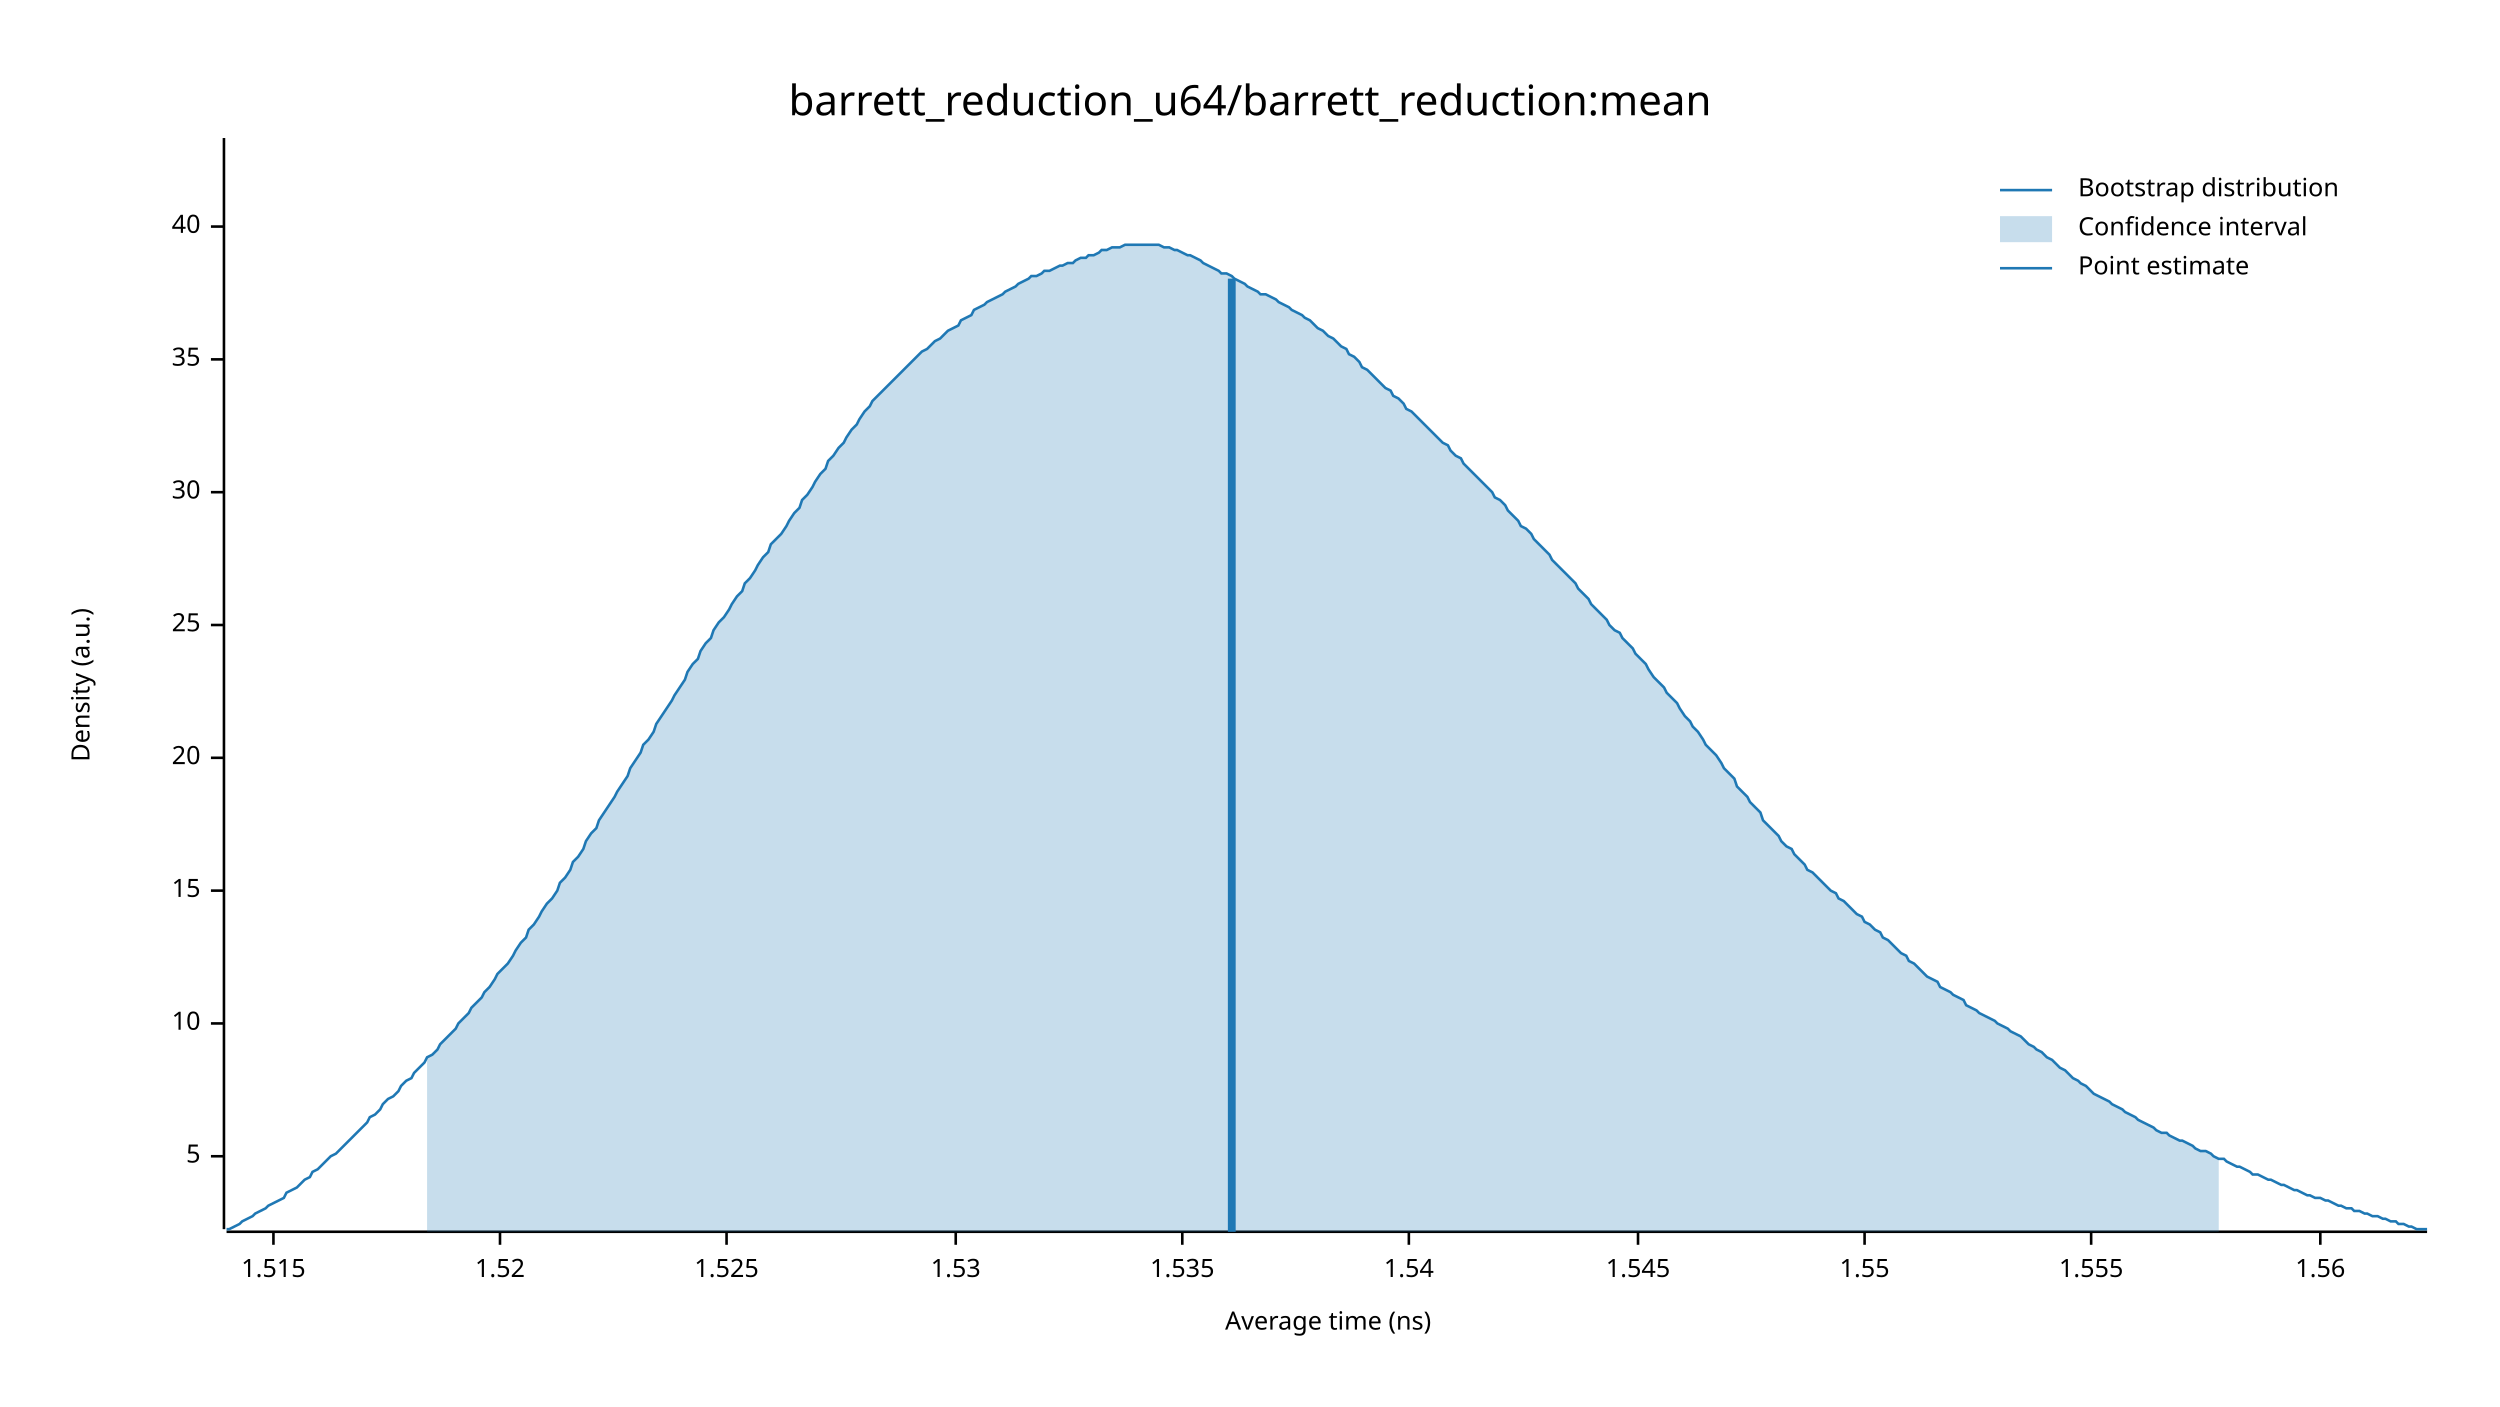
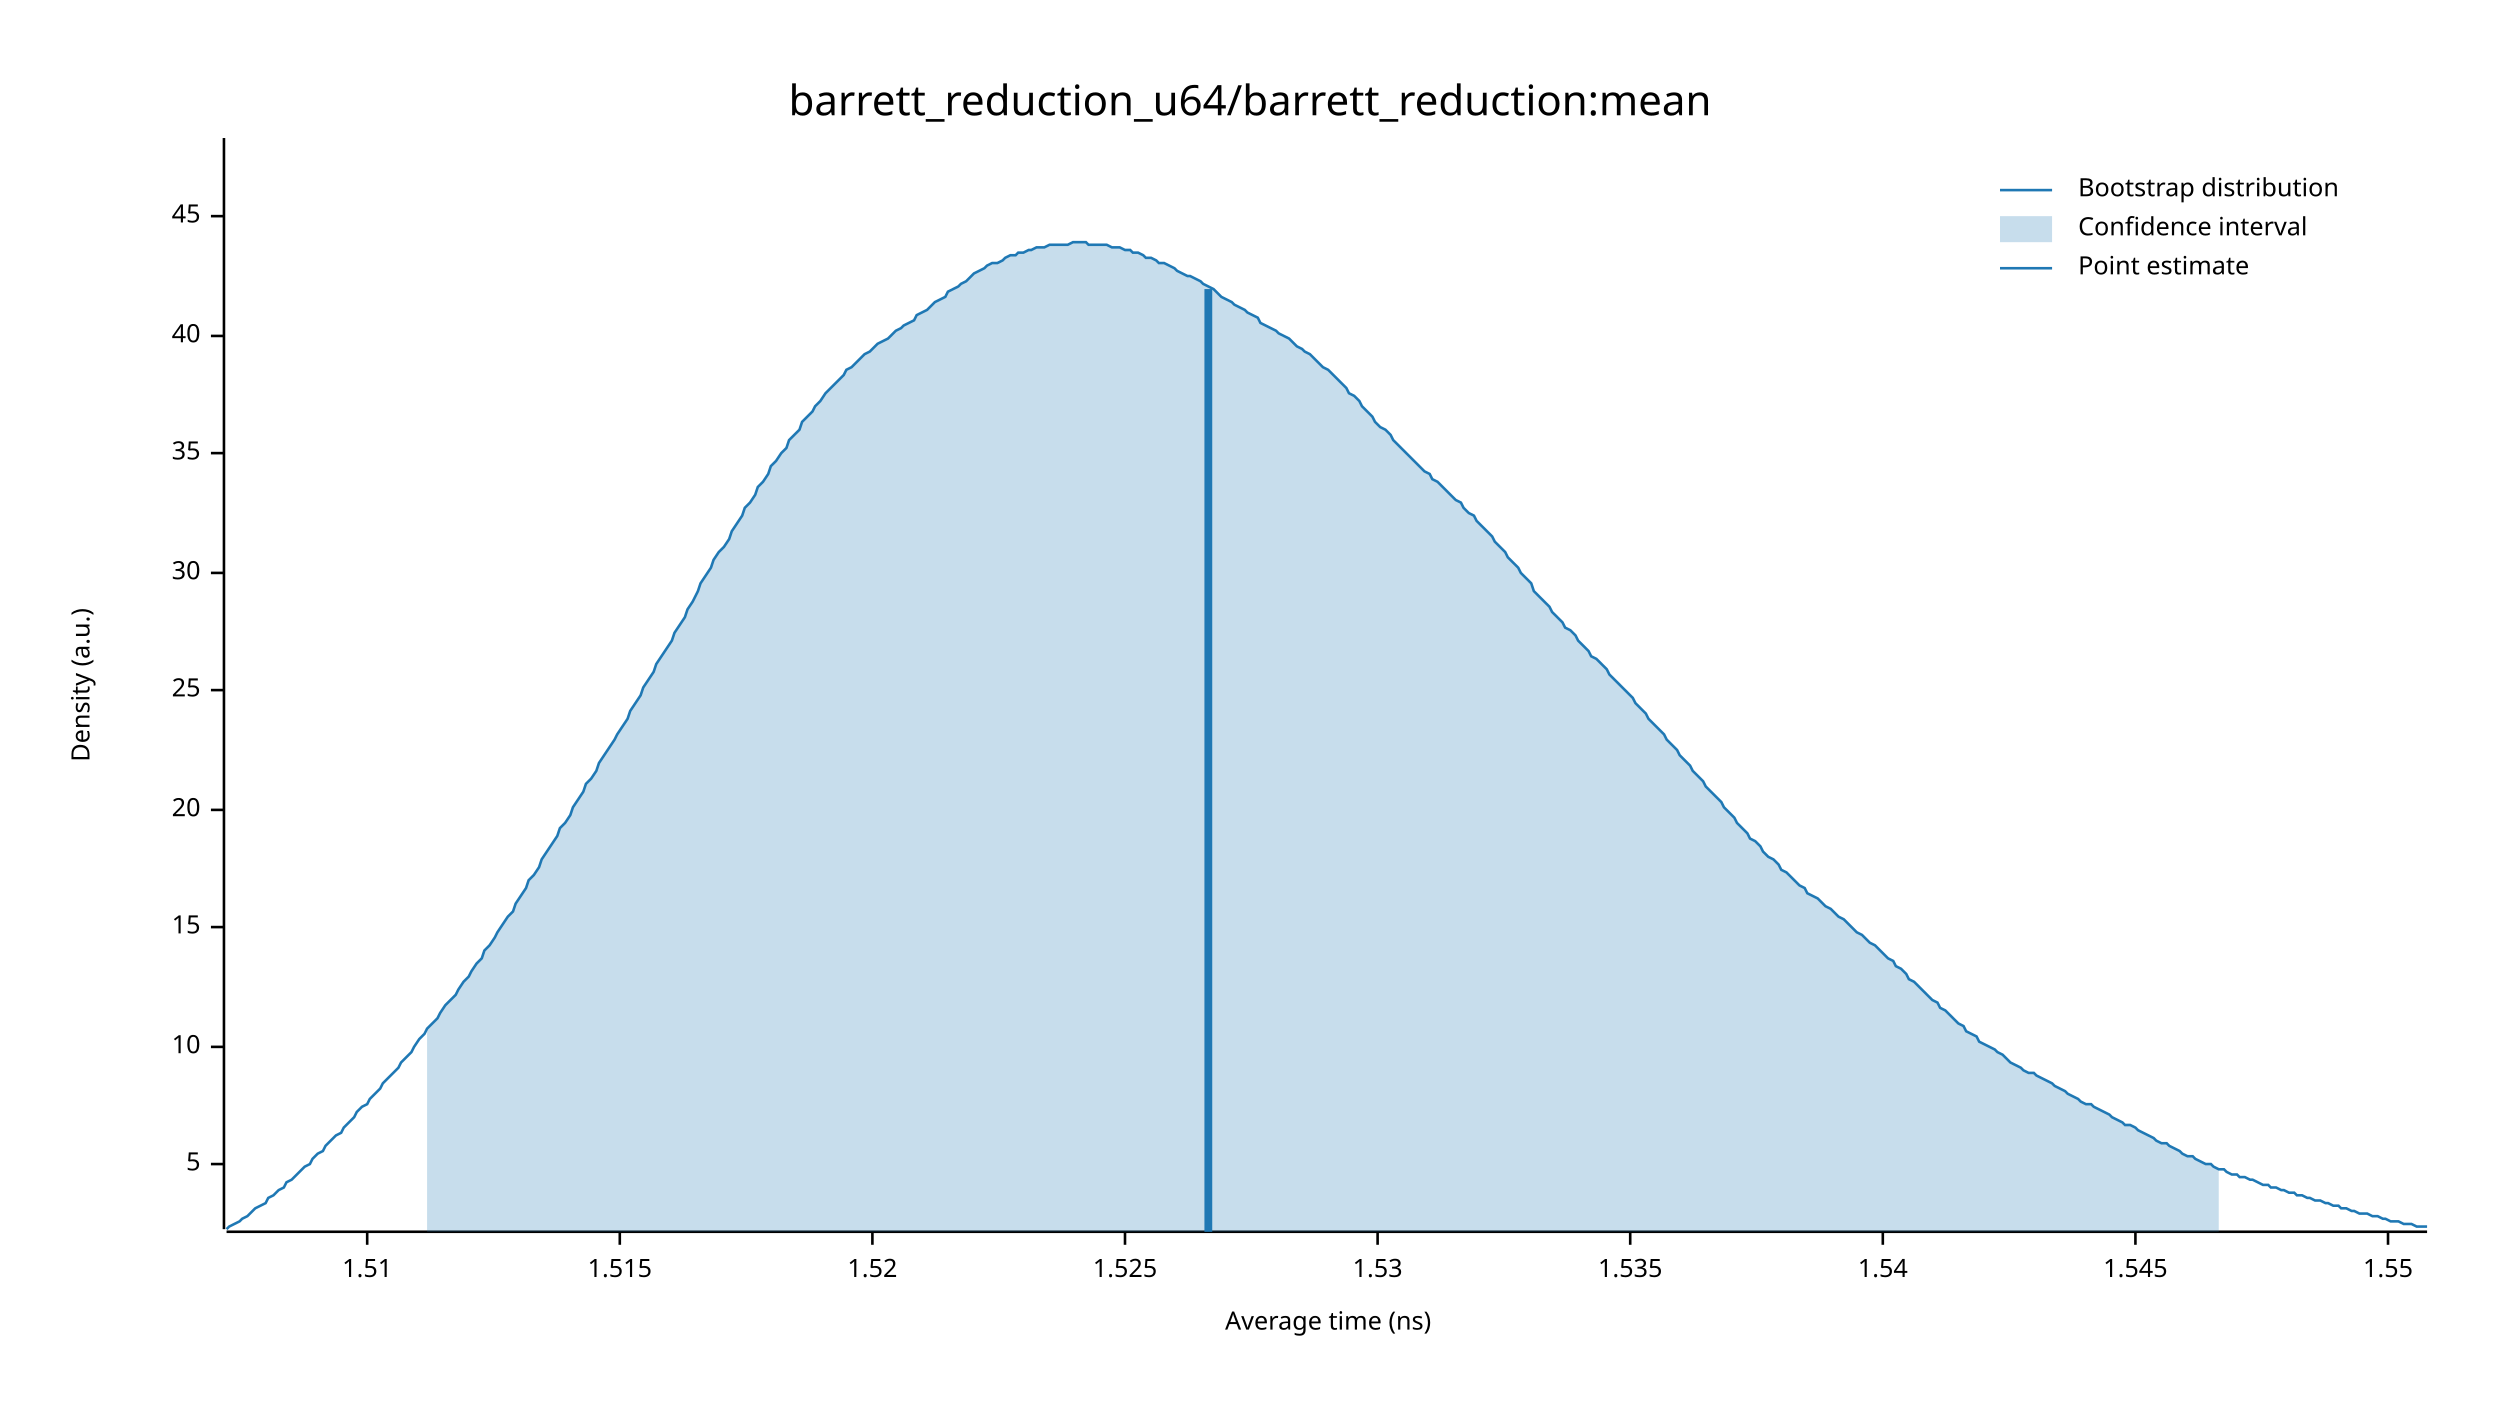
<svg xmlns="http://www.w3.org/2000/svg" width="960" height="540" viewBox="0 0 960 540">
  <text x="480" y="32" dy="0.76em" text-anchor="middle" font-family="sans-serif" font-size="16.129" opacity="1" fill="#000000">
barrett_reduction_u64/barrett_reduction:mean
</text>
  <text x="27" y="263" dy="0.76em" text-anchor="middle" font-family="sans-serif" font-size="9.677" opacity="1" fill="#000000" transform="rotate(270, 27, 263)">
Density (a.u.)
</text>
  <text x="510" y="513" dy="-0.5ex" text-anchor="middle" font-family="sans-serif" font-size="9.677" opacity="1" fill="#000000">
Average time (ns)
</text>
  <polyline fill="none" opacity="1" stroke="#000000" stroke-width="1" points="86,53 86,472 " />
-   <text x="77" y="444" dy="0.5ex" text-anchor="end" font-family="sans-serif" font-size="9.677" opacity="1" fill="#000000">
+   <text x="77" y="447" dy="0.5ex" text-anchor="end" font-family="sans-serif" font-size="9.677" opacity="1" fill="#000000">
5
</text>
-   <polyline fill="none" opacity="1" stroke="#000000" stroke-width="1" points="81,444 86,444 " />
-   <text x="77" y="393" dy="0.5ex" text-anchor="end" font-family="sans-serif" font-size="9.677" opacity="1" fill="#000000">
+   <polyline fill="none" opacity="1" stroke="#000000" stroke-width="1" points="81,447 86,447 " />
+   <text x="77" y="402" dy="0.5ex" text-anchor="end" font-family="sans-serif" font-size="9.677" opacity="1" fill="#000000">
10
</text>
-   <polyline fill="none" opacity="1" stroke="#000000" stroke-width="1" points="81,393 86,393 " />
-   <text x="77" y="342" dy="0.5ex" text-anchor="end" font-family="sans-serif" font-size="9.677" opacity="1" fill="#000000">
+   <polyline fill="none" opacity="1" stroke="#000000" stroke-width="1" points="81,402 86,402 " />
+   <text x="77" y="356" dy="0.5ex" text-anchor="end" font-family="sans-serif" font-size="9.677" opacity="1" fill="#000000">
15
</text>
-   <polyline fill="none" opacity="1" stroke="#000000" stroke-width="1" points="81,342 86,342 " />
-   <text x="77" y="291" dy="0.5ex" text-anchor="end" font-family="sans-serif" font-size="9.677" opacity="1" fill="#000000">
+   <polyline fill="none" opacity="1" stroke="#000000" stroke-width="1" points="81,356 86,356 " />
+   <text x="77" y="311" dy="0.5ex" text-anchor="end" font-family="sans-serif" font-size="9.677" opacity="1" fill="#000000">
20
</text>
-   <polyline fill="none" opacity="1" stroke="#000000" stroke-width="1" points="81,291 86,291 " />
-   <text x="77" y="240" dy="0.5ex" text-anchor="end" font-family="sans-serif" font-size="9.677" opacity="1" fill="#000000">
+   <polyline fill="none" opacity="1" stroke="#000000" stroke-width="1" points="81,311 86,311 " />
+   <text x="77" y="265" dy="0.5ex" text-anchor="end" font-family="sans-serif" font-size="9.677" opacity="1" fill="#000000">
25
</text>
-   <polyline fill="none" opacity="1" stroke="#000000" stroke-width="1" points="81,240 86,240 " />
-   <text x="77" y="189" dy="0.5ex" text-anchor="end" font-family="sans-serif" font-size="9.677" opacity="1" fill="#000000">
+   <polyline fill="none" opacity="1" stroke="#000000" stroke-width="1" points="81,265 86,265 " />
+   <text x="77" y="220" dy="0.5ex" text-anchor="end" font-family="sans-serif" font-size="9.677" opacity="1" fill="#000000">
30
</text>
-   <polyline fill="none" opacity="1" stroke="#000000" stroke-width="1" points="81,189 86,189 " />
-   <text x="77" y="138" dy="0.5ex" text-anchor="end" font-family="sans-serif" font-size="9.677" opacity="1" fill="#000000">
+   <polyline fill="none" opacity="1" stroke="#000000" stroke-width="1" points="81,220 86,220 " />
+   <text x="77" y="174" dy="0.5ex" text-anchor="end" font-family="sans-serif" font-size="9.677" opacity="1" fill="#000000">
35
</text>
-   <polyline fill="none" opacity="1" stroke="#000000" stroke-width="1" points="81,138 86,138 " />
-   <text x="77" y="87" dy="0.5ex" text-anchor="end" font-family="sans-serif" font-size="9.677" opacity="1" fill="#000000">
+   <polyline fill="none" opacity="1" stroke="#000000" stroke-width="1" points="81,174 86,174 " />
+   <text x="77" y="129" dy="0.5ex" text-anchor="end" font-family="sans-serif" font-size="9.677" opacity="1" fill="#000000">
40
</text>
-   <polyline fill="none" opacity="1" stroke="#000000" stroke-width="1" points="81,87 86,87 " />
+   <polyline fill="none" opacity="1" stroke="#000000" stroke-width="1" points="81,129 86,129 " />
+   <text x="77" y="83" dy="0.5ex" text-anchor="end" font-family="sans-serif" font-size="9.677" opacity="1" fill="#000000">
+ 45
+ </text>
+   <polyline fill="none" opacity="1" stroke="#000000" stroke-width="1" points="81,83 86,83 " />
  <polyline fill="none" opacity="1" stroke="#000000" stroke-width="1" points="87,473 932,473 " />
-   <text x="105" y="483" dy="0.76em" text-anchor="middle" font-family="sans-serif" font-size="9.677" opacity="1" fill="#000000">
+   <text x="141" y="483" dy="0.76em" text-anchor="middle" font-family="sans-serif" font-size="9.677" opacity="1" fill="#000000">
+ 1.51
+ </text>
+   <polyline fill="none" opacity="1" stroke="#000000" stroke-width="1" points="141,473 141,478 " />
+   <text x="238" y="483" dy="0.76em" text-anchor="middle" font-family="sans-serif" font-size="9.677" opacity="1" fill="#000000">
1.515
</text>
-   <polyline fill="none" opacity="1" stroke="#000000" stroke-width="1" points="105,473 105,478 " />
-   <text x="192" y="483" dy="0.76em" text-anchor="middle" font-family="sans-serif" font-size="9.677" opacity="1" fill="#000000">
+   <polyline fill="none" opacity="1" stroke="#000000" stroke-width="1" points="238,473 238,478 " />
+   <text x="335" y="483" dy="0.76em" text-anchor="middle" font-family="sans-serif" font-size="9.677" opacity="1" fill="#000000">
1.52
</text>
-   <polyline fill="none" opacity="1" stroke="#000000" stroke-width="1" points="192,473 192,478 " />
-   <text x="279" y="483" dy="0.76em" text-anchor="middle" font-family="sans-serif" font-size="9.677" opacity="1" fill="#000000">
+   <polyline fill="none" opacity="1" stroke="#000000" stroke-width="1" points="335,473 335,478 " />
+   <text x="432" y="483" dy="0.76em" text-anchor="middle" font-family="sans-serif" font-size="9.677" opacity="1" fill="#000000">
1.525
</text>
-   <polyline fill="none" opacity="1" stroke="#000000" stroke-width="1" points="279,473 279,478 " />
-   <text x="367" y="483" dy="0.76em" text-anchor="middle" font-family="sans-serif" font-size="9.677" opacity="1" fill="#000000">
+   <polyline fill="none" opacity="1" stroke="#000000" stroke-width="1" points="432,473 432,478 " />
+   <text x="529" y="483" dy="0.76em" text-anchor="middle" font-family="sans-serif" font-size="9.677" opacity="1" fill="#000000">
1.53
</text>
-   <polyline fill="none" opacity="1" stroke="#000000" stroke-width="1" points="367,473 367,478 " />
-   <text x="454" y="483" dy="0.76em" text-anchor="middle" font-family="sans-serif" font-size="9.677" opacity="1" fill="#000000">
+   <polyline fill="none" opacity="1" stroke="#000000" stroke-width="1" points="529,473 529,478 " />
+   <text x="626" y="483" dy="0.76em" text-anchor="middle" font-family="sans-serif" font-size="9.677" opacity="1" fill="#000000">
1.535
</text>
-   <polyline fill="none" opacity="1" stroke="#000000" stroke-width="1" points="454,473 454,478 " />
-   <text x="541" y="483" dy="0.76em" text-anchor="middle" font-family="sans-serif" font-size="9.677" opacity="1" fill="#000000">
+   <polyline fill="none" opacity="1" stroke="#000000" stroke-width="1" points="626,473 626,478 " />
+   <text x="723" y="483" dy="0.76em" text-anchor="middle" font-family="sans-serif" font-size="9.677" opacity="1" fill="#000000">
1.54
</text>
-   <polyline fill="none" opacity="1" stroke="#000000" stroke-width="1" points="541,473 541,478 " />
-   <text x="629" y="483" dy="0.76em" text-anchor="middle" font-family="sans-serif" font-size="9.677" opacity="1" fill="#000000">
+   <polyline fill="none" opacity="1" stroke="#000000" stroke-width="1" points="723,473 723,478 " />
+   <text x="820" y="483" dy="0.76em" text-anchor="middle" font-family="sans-serif" font-size="9.677" opacity="1" fill="#000000">
1.545
</text>
-   <polyline fill="none" opacity="1" stroke="#000000" stroke-width="1" points="629,473 629,478 " />
-   <text x="716" y="483" dy="0.76em" text-anchor="middle" font-family="sans-serif" font-size="9.677" opacity="1" fill="#000000">
+   <polyline fill="none" opacity="1" stroke="#000000" stroke-width="1" points="820,473 820,478 " />
+   <text x="917" y="483" dy="0.76em" text-anchor="middle" font-family="sans-serif" font-size="9.677" opacity="1" fill="#000000">
1.55
</text>
-   <polyline fill="none" opacity="1" stroke="#000000" stroke-width="1" points="716,473 716,478 " />
-   <text x="803" y="483" dy="0.76em" text-anchor="middle" font-family="sans-serif" font-size="9.677" opacity="1" fill="#000000">
- 1.555
- </text>
-   <polyline fill="none" opacity="1" stroke="#000000" stroke-width="1" points="803,473 803,478 " />
-   <text x="891" y="483" dy="0.76em" text-anchor="middle" font-family="sans-serif" font-size="9.677" opacity="1" fill="#000000">
- 1.56
- </text>
-   <polyline fill="none" opacity="1" stroke="#000000" stroke-width="1" points="891,473 891,478 " />
-   <polyline fill="none" opacity="1" stroke="#1F78B4" stroke-width="1" points="87,472 88,472 90,471 92,470 93,469 95,468 97,467 98,466 100,465 102,464 103,463 105,462 107,461 109,460 110,458 112,457 114,456 115,455 117,453 119,452 120,450 122,449 124,447 125,446 127,444 129,443 131,441 132,440 134,438 136,436 137,435 139,433 141,431 142,429 144,428 146,426 147,424 149,422 151,421 153,419 154,417 156,415 158,414 159,412 161,410 163,408 164,406 166,405 168,403 169,401 171,399 173,397 175,395 176,393 178,391 180,389 181,387 183,385 185,383 186,381 188,379 190,376 191,374 193,372 195,370 197,367 198,365 200,362 202,360 203,357 205,355 207,352 208,350 210,347 212,345 214,342 215,339 217,337 219,334 220,331 222,329 224,326 225,323 227,320 229,318 230,315 232,312 234,309 236,306 237,304 239,301 241,298 242,295 244,292 246,289 247,286 249,284 251,281 252,278 254,275 256,272 258,269 259,267 261,264 263,261 264,258 266,255 268,253 269,250 271,247 273,245 274,242 276,239 278,237 280,234 281,232 283,229 285,227 286,224 288,222 290,219 291,217 293,214 295,212 296,209 298,207 300,205 302,202 303,200 305,197 307,195 308,192 310,190 312,187 313,185 315,182 317,180 318,177 320,175 322,172 324,170 325,168 327,165 329,163 330,161 332,158 334,156 335,154 337,152 339,150 341,148 342,147 344,145 346,143 347,142 349,140 351,138 352,137 354,135 356,134 357,133 359,131 361,130 363,128 364,127 366,126 368,125 369,123 371,122 373,121 374,119 376,118 378,117 379,116 381,115 383,114 385,113 386,112 388,111 390,110 391,109 393,108 395,107 396,106 398,106 400,105 401,104 403,104 405,103 407,102 408,102 410,101 412,101 413,100 415,99 417,99 418,98 420,98 422,97 423,96 425,96 427,95 429,95 430,95 432,94 434,94 435,94 437,94 439,94 440,94 442,94 444,94 445,94 447,95 449,95 451,96 452,96 454,97 456,98 457,98 459,99 461,100 462,101 464,102 466,103 468,104 469,105 471,105 473,106 474,107 476,108 478,109 479,110 481,111 483,112 484,113 486,113 488,114 490,115 491,116 493,117 495,118 496,119 498,120 500,121 501,122 503,123 505,125 506,126 508,127 510,129 512,130 513,131 515,133 517,134 518,136 520,137 522,139 523,141 525,142 527,144 528,145 530,147 532,149 534,150 535,152 537,153 539,155 540,157 542,158 544,160 545,161 547,163 549,165 550,166 552,168 554,170 556,171 557,173 559,175 561,176 562,178 564,180 566,182 567,183 569,185 571,187 573,189 574,191 576,192 578,194 579,196 581,198 583,200 584,202 586,203 588,205 589,207 591,209 593,211 595,213 596,215 598,217 600,219 601,220 603,222 605,224 606,226 608,228 610,230 611,232 613,234 615,236 617,238 618,240 620,242 622,243 623,245 625,247 627,249 628,251 630,253 632,255 633,257 635,260 637,262 639,264 640,266 642,268 644,270 645,272 647,275 649,277 650,279 652,281 654,284 655,286 657,288 659,290 661,293 662,295 664,297 666,299 667,302 669,304 671,306 672,308 674,310 676,312 677,315 679,317 681,319 683,321 684,323 686,325 688,326 689,328 691,330 693,332 694,334 696,335 698,337 700,339 701,340 703,342 705,343 706,345 708,346 710,348 711,349 713,351 715,352 716,354 718,355 720,357 722,358 723,360 725,361 727,363 728,364 730,366 732,367 733,369 735,370 737,372 738,373 740,375 742,376 744,377 745,379 747,380 749,381 750,382 752,383 754,384 755,386 757,387 759,388 760,389 762,390 764,391 766,392 767,393 769,394 771,395 772,396 774,397 776,398 777,399 779,401 781,402 782,403 784,404 786,406 788,407 789,408 791,410 793,411 794,412 796,414 798,415 799,416 801,417 803,419 804,420 806,421 808,422 810,423 811,424 813,425 815,426 816,427 818,428 820,429 821,430 823,431 825,432 827,433 828,434 830,435 832,435 833,436 835,437 837,438 838,438 840,439 842,440 843,441 845,442 847,442 849,443 850,444 852,445 854,445 855,446 857,447 859,448 860,448 862,449 864,450 865,451 867,451 869,452 871,453 872,453 874,454 876,455 877,455 879,456 881,457 882,457 884,458 886,459 887,459 889,460 891,460 893,461 894,461 896,462 898,463 899,463 901,464 903,464 904,465 906,465 908,466 909,466 911,467 913,467 915,468 916,468 918,469 920,469 921,470 923,470 925,471 926,471 928,472 930,472 932,472 " />
-   <polygon opacity="0.25" fill="#1F78B4" points="164,406 166,405 168,403 169,401 171,399 173,397 175,395 176,393 178,391 180,389 181,387 183,385 185,383 186,381 188,379 190,376 191,374 193,372 195,370 197,367 198,365 200,362 202,360 203,357 205,355 207,352 208,350 210,347 212,345 214,342 215,339 217,337 219,334 220,331 222,329 224,326 225,323 227,320 229,318 230,315 232,312 234,309 236,306 237,304 239,301 241,298 242,295 244,292 246,289 247,286 249,284 251,281 252,278 254,275 256,272 258,269 259,267 261,264 263,261 264,258 266,255 268,253 269,250 271,247 273,245 274,242 276,239 278,237 280,234 281,232 283,229 285,227 286,224 288,222 290,219 291,217 293,214 295,212 296,209 298,207 300,205 302,202 303,200 305,197 307,195 308,192 310,190 312,187 313,185 315,182 317,180 318,177 320,175 322,172 324,170 325,168 327,165 329,163 330,161 332,158 334,156 335,154 337,152 339,150 341,148 342,147 344,145 346,143 347,142 349,140 351,138 352,137 354,135 356,134 357,133 359,131 361,130 363,128 364,127 366,126 368,125 369,123 371,122 373,121 374,119 376,118 378,117 379,116 381,115 383,114 385,113 386,112 388,111 390,110 391,109 393,108 395,107 396,106 398,106 400,105 401,104 403,104 405,103 407,102 408,102 410,101 412,101 413,100 415,99 417,99 418,98 420,98 422,97 423,96 425,96 427,95 429,95 430,95 432,94 434,94 435,94 437,94 439,94 440,94 442,94 444,94 445,94 447,95 449,95 451,96 452,96 454,97 456,98 457,98 459,99 461,100 462,101 464,102 466,103 468,104 469,105 471,105 473,106 474,107 476,108 478,109 479,110 481,111 483,112 484,113 486,113 488,114 490,115 491,116 493,117 495,118 496,119 498,120 500,121 501,122 503,123 505,125 506,126 508,127 510,129 512,130 513,131 515,133 517,134 518,136 520,137 522,139 523,141 525,142 527,144 528,145 530,147 532,149 534,150 535,152 537,153 539,155 540,157 542,158 544,160 545,161 547,163 549,165 550,166 552,168 554,170 556,171 557,173 559,175 561,176 562,178 564,180 566,182 567,183 569,185 571,187 573,189 574,191 576,192 578,194 579,196 581,198 583,200 584,202 586,203 588,205 589,207 591,209 593,211 595,213 596,215 598,217 600,219 601,220 603,222 605,224 606,226 608,228 610,230 611,232 613,234 615,236 617,238 618,240 620,242 622,243 623,245 625,247 627,249 628,251 630,253 632,255 633,257 635,260 637,262 639,264 640,266 642,268 644,270 645,272 647,275 649,277 650,279 652,281 654,284 655,286 657,288 659,290 661,293 662,295 664,297 666,299 667,302 669,304 671,306 672,308 674,310 676,312 677,315 679,317 681,319 683,321 684,323 686,325 688,326 689,328 691,330 693,332 694,334 696,335 698,337 700,339 701,340 703,342 705,343 706,345 708,346 710,348 711,349 713,351 715,352 716,354 718,355 720,357 722,358 723,360 725,361 727,363 728,364 730,366 732,367 733,369 735,370 737,372 738,373 740,375 742,376 744,377 745,379 747,380 749,381 750,382 752,383 754,384 755,386 757,387 759,388 760,389 762,390 764,391 766,392 767,393 769,394 771,395 772,396 774,397 776,398 777,399 779,401 781,402 782,403 784,404 786,406 788,407 789,408 791,410 793,411 794,412 796,414 798,415 799,416 801,417 803,419 804,420 806,421 808,422 810,423 811,424 813,425 815,426 816,427 818,428 820,429 821,430 823,431 825,432 827,433 828,434 830,435 832,435 833,436 835,437 837,438 838,438 840,439 842,440 843,441 845,442 847,442 849,443 850,444 852,445 852,473 164,473 " />
-   <polyline fill="none" opacity="1" stroke="#1F78B4" stroke-width="3" points="473,473 473,107 " />
+   <polyline fill="none" opacity="1" stroke="#000000" stroke-width="1" points="917,473 917,478 " />
+   <polyline fill="none" opacity="1" stroke="#1F78B4" stroke-width="1" points="87,472 88,471 90,470 92,469 93,468 95,467 97,465 98,464 100,463 102,462 103,460 105,459 107,457 109,456 110,454 112,453 114,451 115,450 117,448 119,447 120,445 122,443 124,442 125,440 127,438 129,436 131,435 132,433 134,431 136,429 137,427 139,425 141,424 142,422 144,420 146,418 147,416 149,414 151,412 153,410 154,408 156,406 158,404 159,402 161,399 163,397 164,395 166,393 168,391 169,389 171,386 173,384 175,382 176,380 178,377 180,375 181,373 183,370 185,368 186,365 188,363 190,360 191,358 193,355 195,352 197,350 198,347 200,344 202,341 203,338 205,336 207,333 208,330 210,327 212,324 214,321 215,318 217,316 219,313 220,310 222,307 224,304 225,301 227,299 229,296 230,293 232,290 234,287 236,284 237,282 239,279 241,276 242,273 244,270 246,267 247,264 249,261 251,258 252,255 254,252 256,249 258,246 259,243 261,240 263,237 264,234 266,231 268,227 269,224 271,221 273,218 274,215 276,212 278,210 280,207 281,204 283,201 285,198 286,195 288,193 290,190 291,187 293,185 295,182 296,179 298,177 300,174 302,172 303,169 305,167 307,165 308,162 310,160 312,158 313,156 315,154 317,151 318,150 320,148 322,146 324,144 325,142 327,141 329,139 330,138 332,136 334,135 335,134 337,132 339,131 341,130 342,129 344,127 346,126 347,125 349,124 351,123 352,121 354,120 356,119 357,118 359,116 361,115 363,114 364,112 366,111 368,110 369,109 371,108 373,106 374,105 376,104 378,103 379,102 381,101 383,101 385,100 386,99 388,98 390,98 391,97 393,97 395,96 396,96 398,95 400,95 401,95 403,94 405,94 407,94 408,94 410,94 412,93 413,93 415,93 417,93 418,94 420,94 422,94 423,94 425,94 427,95 429,95 430,95 432,96 434,96 435,97 437,97 439,98 440,99 442,99 444,100 445,101 447,101 449,102 451,103 452,104 454,105 456,106 457,106 459,107 461,108 462,109 464,110 466,111 468,113 469,114 471,115 473,116 474,117 476,118 478,119 479,120 481,121 483,122 484,124 486,125 488,126 490,127 491,128 493,129 495,130 496,131 498,133 500,134 501,135 503,136 505,138 506,139 508,141 510,142 512,144 513,145 515,147 517,149 518,151 520,152 522,154 523,156 525,158 527,160 528,162 530,164 532,165 534,167 535,169 537,171 539,173 540,174 542,176 544,178 545,179 547,181 549,182 550,184 552,185 554,187 556,189 557,190 559,192 561,193 562,195 564,197 566,198 567,200 569,202 571,204 573,206 574,208 576,210 578,212 579,214 581,216 583,218 584,220 586,222 588,224 589,227 591,229 593,231 595,233 596,235 598,237 600,239 601,241 603,242 605,244 606,246 608,248 610,250 611,252 613,253 615,255 617,257 618,259 620,261 622,263 623,264 625,266 627,268 628,270 630,272 632,274 633,276 635,278 637,280 639,282 640,284 642,286 644,288 645,290 647,292 649,294 650,296 652,298 654,300 655,302 657,304 659,306 661,308 662,310 664,312 666,314 667,316 669,318 671,320 672,322 674,323 676,325 677,327 679,329 681,330 683,332 684,334 686,335 688,337 689,338 691,340 693,341 694,343 696,344 698,345 700,347 701,348 703,349 705,351 706,352 708,353 710,355 711,356 713,358 715,359 716,360 718,362 720,363 722,365 723,366 725,368 727,369 728,371 730,372 732,374 733,376 735,377 737,379 738,380 740,382 742,384 744,385 745,387 747,388 749,390 750,391 752,393 754,394 755,396 757,397 759,398 760,400 762,401 764,402 766,403 767,404 769,405 771,407 772,408 774,409 776,410 777,411 779,412 781,412 782,413 784,414 786,415 788,416 789,417 791,418 793,419 794,420 796,421 798,422 799,423 801,424 803,424 804,425 806,426 808,427 810,428 811,429 813,430 815,431 816,432 818,432 820,433 821,434 823,435 825,436 827,437 828,438 830,439 832,439 833,440 835,441 837,442 838,443 840,444 842,444 843,445 845,446 847,447 849,447 850,448 852,449 854,449 855,450 857,451 859,451 860,452 862,452 864,453 865,453 867,454 869,455 871,455 872,456 874,456 876,457 877,457 879,458 881,458 882,459 884,459 886,460 887,460 889,461 891,461 893,462 894,462 896,463 898,463 899,464 901,464 903,465 904,465 906,466 908,466 909,466 911,467 913,467 915,468 916,468 918,469 920,469 921,469 923,470 925,470 926,470 928,471 930,471 932,471 " />
+   <polygon opacity="0.25" fill="#1F78B4" points="164,395 166,393 168,391 169,389 171,386 173,384 175,382 176,380 178,377 180,375 181,373 183,370 185,368 186,365 188,363 190,360 191,358 193,355 195,352 197,350 198,347 200,344 202,341 203,338 205,336 207,333 208,330 210,327 212,324 214,321 215,318 217,316 219,313 220,310 222,307 224,304 225,301 227,299 229,296 230,293 232,290 234,287 236,284 237,282 239,279 241,276 242,273 244,270 246,267 247,264 249,261 251,258 252,255 254,252 256,249 258,246 259,243 261,240 263,237 264,234 266,231 268,227 269,224 271,221 273,218 274,215 276,212 278,210 280,207 281,204 283,201 285,198 286,195 288,193 290,190 291,187 293,185 295,182 296,179 298,177 300,174 302,172 303,169 305,167 307,165 308,162 310,160 312,158 313,156 315,154 317,151 318,150 320,148 322,146 324,144 325,142 327,141 329,139 330,138 332,136 334,135 335,134 337,132 339,131 341,130 342,129 344,127 346,126 347,125 349,124 351,123 352,121 354,120 356,119 357,118 359,116 361,115 363,114 364,112 366,111 368,110 369,109 371,108 373,106 374,105 376,104 378,103 379,102 381,101 383,101 385,100 386,99 388,98 390,98 391,97 393,97 395,96 396,96 398,95 400,95 401,95 403,94 405,94 407,94 408,94 410,94 412,93 413,93 415,93 417,93 418,94 420,94 422,94 423,94 425,94 427,95 429,95 430,95 432,96 434,96 435,97 437,97 439,98 440,99 442,99 444,100 445,101 447,101 449,102 451,103 452,104 454,105 456,106 457,106 459,107 461,108 462,109 464,110 466,111 468,113 469,114 471,115 473,116 474,117 476,118 478,119 479,120 481,121 483,122 484,124 486,125 488,126 490,127 491,128 493,129 495,130 496,131 498,133 500,134 501,135 503,136 505,138 506,139 508,141 510,142 512,144 513,145 515,147 517,149 518,151 520,152 522,154 523,156 525,158 527,160 528,162 530,164 532,165 534,167 535,169 537,171 539,173 540,174 542,176 544,178 545,179 547,181 549,182 550,184 552,185 554,187 556,189 557,190 559,192 561,193 562,195 564,197 566,198 567,200 569,202 571,204 573,206 574,208 576,210 578,212 579,214 581,216 583,218 584,220 586,222 588,224 589,227 591,229 593,231 595,233 596,235 598,237 600,239 601,241 603,242 605,244 606,246 608,248 610,250 611,252 613,253 615,255 617,257 618,259 620,261 622,263 623,264 625,266 627,268 628,270 630,272 632,274 633,276 635,278 637,280 639,282 640,284 642,286 644,288 645,290 647,292 649,294 650,296 652,298 654,300 655,302 657,304 659,306 661,308 662,310 664,312 666,314 667,316 669,318 671,320 672,322 674,323 676,325 677,327 679,329 681,330 683,332 684,334 686,335 688,337 689,338 691,340 693,341 694,343 696,344 698,345 700,347 701,348 703,349 705,351 706,352 708,353 710,355 711,356 713,358 715,359 716,360 718,362 720,363 722,365 723,366 725,368 727,369 728,371 730,372 732,374 733,376 735,377 737,379 738,380 740,382 742,384 744,385 745,387 747,388 749,390 750,391 752,393 754,394 755,396 757,397 759,398 760,400 762,401 764,402 766,403 767,404 769,405 771,407 772,408 774,409 776,410 777,411 779,412 781,412 782,413 784,414 786,415 788,416 789,417 791,418 793,419 794,420 796,421 798,422 799,423 801,424 803,424 804,425 806,426 808,427 810,428 811,429 813,430 815,431 816,432 818,432 820,433 821,434 823,435 825,436 827,437 828,438 830,439 832,439 833,440 835,441 837,442 838,443 840,444 842,444 843,445 845,446 847,447 849,447 850,448 852,449 852,473 164,473 " />
+   <polyline fill="none" opacity="1" stroke="#1F78B4" stroke-width="3" points="464,473 464,111 " />
  <text x="798" y="68" dy="0.76em" text-anchor="start" font-family="sans-serif" font-size="9.677" opacity="1" fill="#000000">
Bootstrap distribution
</text>
  <text x="798" y="83" dy="0.76em" text-anchor="start" font-family="sans-serif" font-size="9.677" opacity="1" fill="#000000">
Confidence interval
</text>
  <text x="798" y="98" dy="0.76em" text-anchor="start" font-family="sans-serif" font-size="9.677" opacity="1" fill="#000000">
Point estimate
</text>
  <polyline fill="none" opacity="1" stroke="#1F78B4" stroke-width="1" points="768,73 788,73 " />
  <rect x="768" y="83" width="20" height="10" opacity="0.25" fill="#1F78B4" stroke="none" />
  <polyline fill="none" opacity="1" stroke="#1F78B4" stroke-width="1" points="768,103 788,103 " />
</svg>
